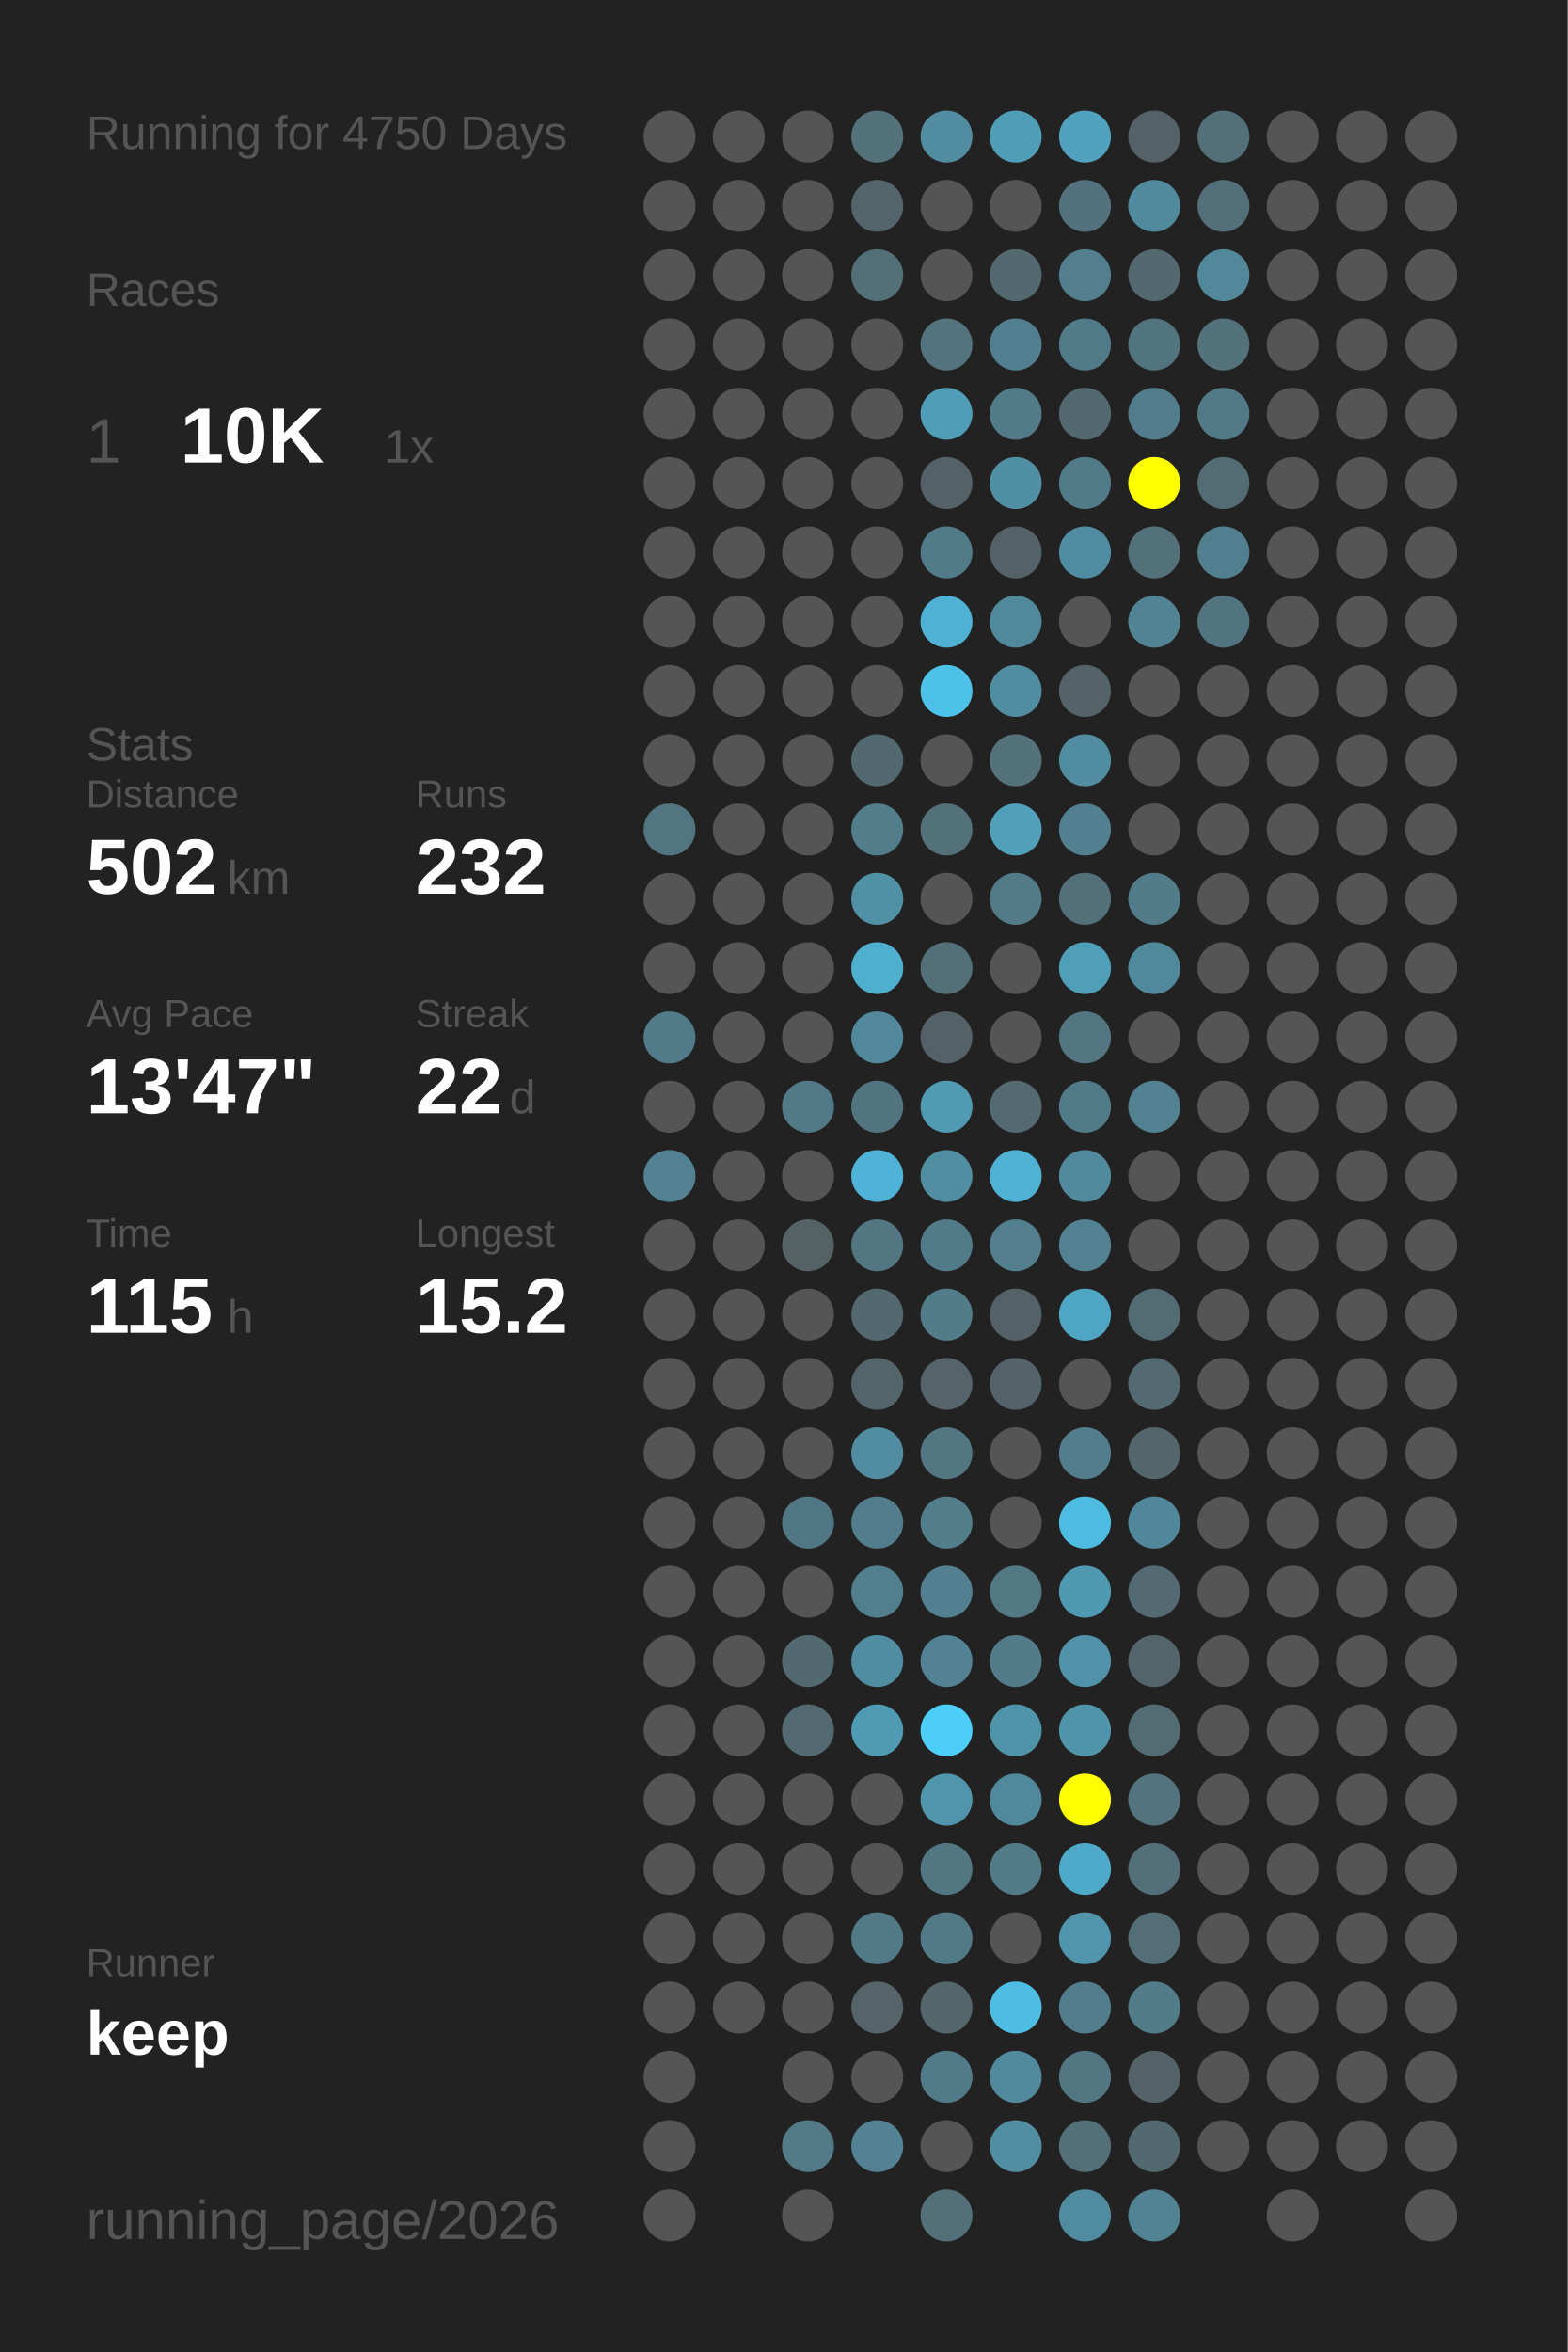
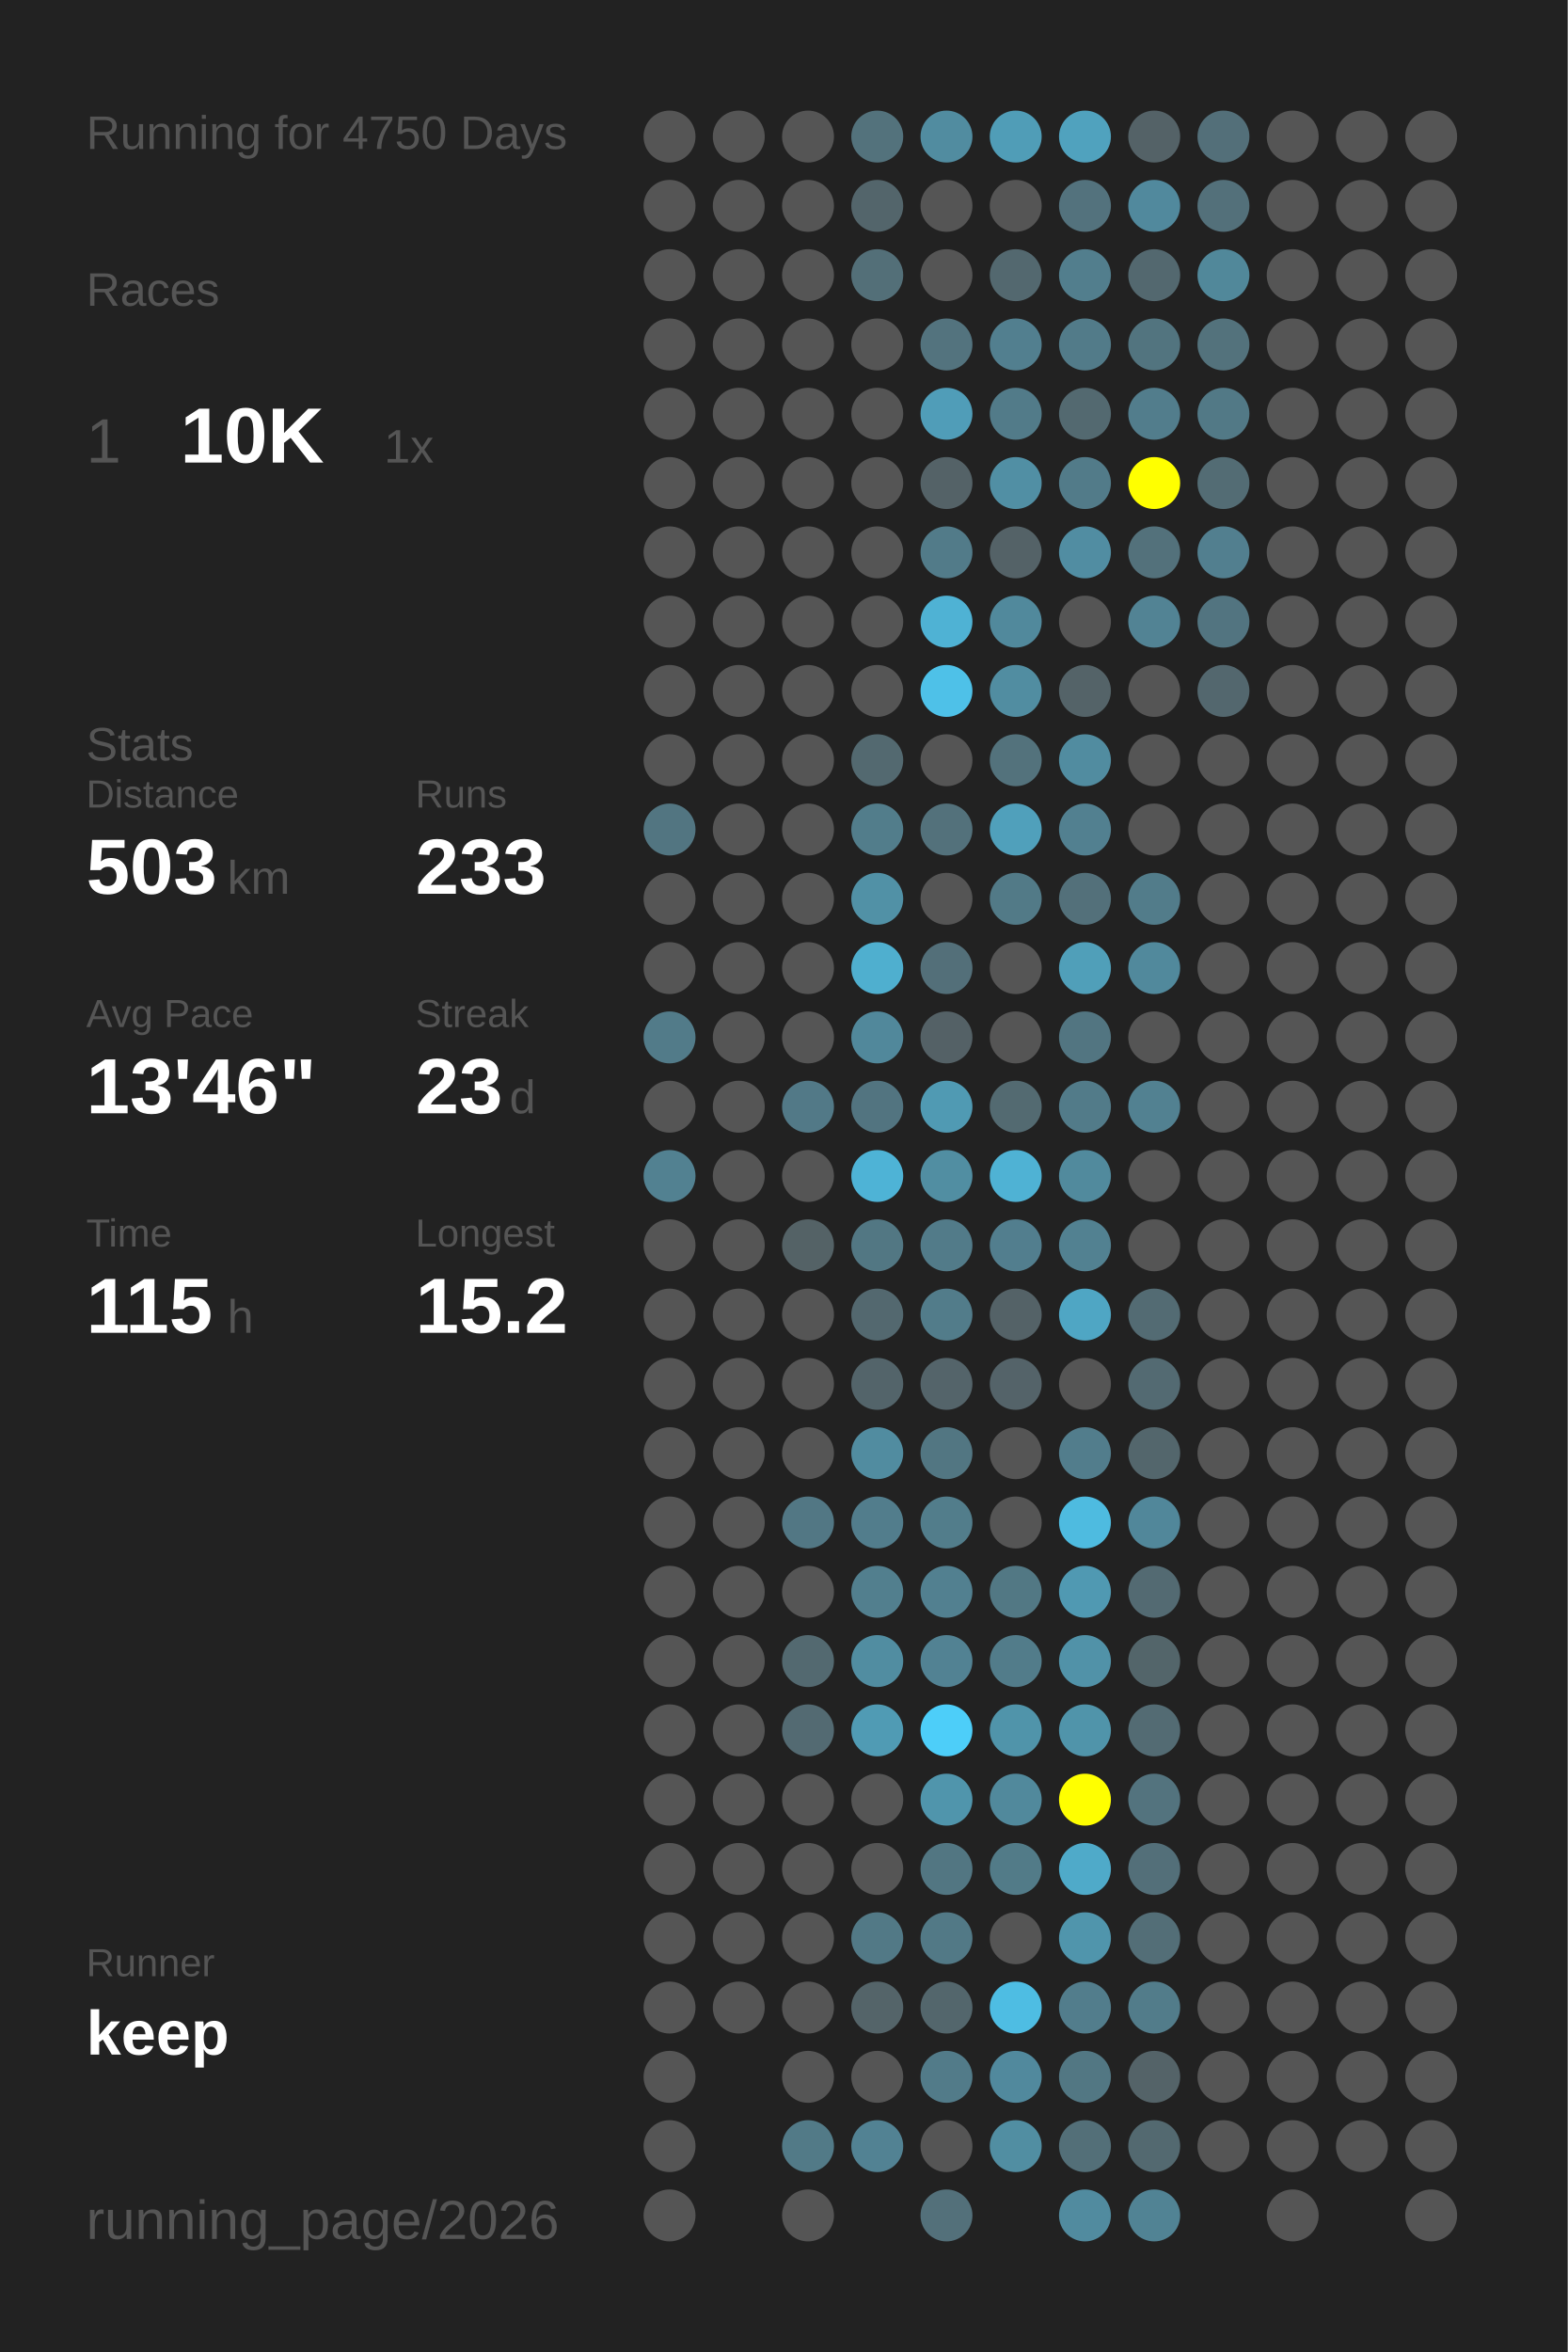
<svg xmlns="http://www.w3.org/2000/svg" baseProfile="full" height="300mm" version="1.1" viewBox="0,0,200,300" width="200mm">
  <defs />
  <rect fill="#222222" height="300" width="200" x="0" y="0" />
  <text fill="#555555" style="font-size:6px; font-family:Arial;" x="11" y="19">Running for 4750 Days</text>
  <text fill="#555555" style="font-size:6px; font-family:Arial;" x="11" y="39">Races</text>
  <text fill="#555555" style="font-size:8px; font-family:Arial;" x="11" y="59">1</text>
  <text fill="#FFFFFF" style="font-size:10px; font-family:Arial; font-weight:bold;" x="23" y="59">10K</text>
  <text fill="#555555" style="font-size:6px; font-family:Arial;" x="49" y="59">1x</text>
  <text fill="#555555" style="font-size:6px; font-family:Arial;" x="11" y="97">Stats</text>
  <text fill="#555555" style="font-size:5px; font-family:Arial;" x="11" y="103">Distance</text>
-   <text fill="#FFFFFF" style="font-size:10px; font-family:Arial; font-weight:bold;" x="11" y="114">502</text>
+   <text fill="#FFFFFF" style="font-size:10px; font-family:Arial; font-weight:bold;" x="11" y="114">503</text>
  <text fill="#555555" style="font-size:6px; font-family:Arial;" x="29" y="114">km</text>
  <text fill="#555555" style="font-size:5px; font-family:Arial;" x="53" y="103">Runs</text>
-   <text fill="#FFFFFF" style="font-size:10px; font-family:Arial; font-weight:bold;" x="53" y="114">232</text>
+   <text fill="#FFFFFF" style="font-size:10px; font-family:Arial; font-weight:bold;" x="53" y="114">233</text>
  <text fill="#555555" style="font-size:5px; font-family:Arial;" x="11" y="131">Avg Pace</text>
-   <text fill="#FFFFFF" style="font-size:10px; font-family:Arial; font-weight:bold;" x="11" y="142">13'47"</text>
+   <text fill="#FFFFFF" style="font-size:10px; font-family:Arial; font-weight:bold;" x="11" y="142">13'46"</text>
  <text fill="#555555" style="font-size:5px; font-family:Arial;" x="53" y="131">Streak</text>
-   <text fill="#FFFFFF" style="font-size:10px; font-family:Arial; font-weight:bold;" x="53" y="142">22</text>
+   <text fill="#FFFFFF" style="font-size:10px; font-family:Arial; font-weight:bold;" x="53" y="142">23</text>
  <text fill="#555555" style="font-size:6px; font-family:Arial;" x="65" y="142">d</text>
  <text fill="#555555" style="font-size:5px; font-family:Arial;" x="11" y="159">Time</text>
  <text fill="#FFFFFF" style="font-size:10px; font-family:Arial; font-weight:bold;" x="11" y="170">115</text>
  <text fill="#555555" style="font-size:6px; font-family:Arial;" x="29" y="170">h</text>
  <text fill="#555555" style="font-size:5px; font-family:Arial;" x="53" y="159">Longest</text>
  <text fill="#FFFFFF" style="font-size:10px; font-family:Arial; font-weight:bold;" x="53" y="170">15.2</text>
  <text fill="#555555" style="font-size:5px; font-family:Arial;" x="11" y="252.065">Runner</text>
  <text fill="#FFFFFF" style="font-size:8px; font-family:Arial; font-weight:bold;" x="11" y="262.065">keep</text>
  <text fill="#555555" style="font-size:7px; font-family:Arial;" x="11" y="285.581">running_page/2026</text>
  <circle cx="85.417" cy="17.419" fill="#555555" r="3.312" />
  <circle cx="85.417" cy="26.258" fill="#555555" r="3.312" />
  <circle cx="85.417" cy="35.097" fill="#555555" r="3.312" />
  <circle cx="85.417" cy="43.935" fill="#555555" r="3.312" />
  <circle cx="85.417" cy="52.774" fill="#555555" r="3.312" />
  <circle cx="85.417" cy="61.613" fill="#555555" r="3.312" />
  <circle cx="85.417" cy="70.452" fill="#555555" r="3.312" />
  <circle cx="85.417" cy="79.29" fill="#555555" r="3.312" />
  <circle cx="85.417" cy="88.129" fill="#555555" r="3.312" />
  <circle cx="85.417" cy="96.968" fill="#555555" r="3.312" />
  <circle cx="85.417" cy="105.806" fill="#527581" r="3.312" />
  <circle cx="85.417" cy="114.645" fill="#555555" r="3.312" />
  <circle cx="85.417" cy="123.484" fill="#555555" r="3.312" />
  <circle cx="85.417" cy="132.323" fill="#527b89" r="3.312" />
  <circle cx="85.417" cy="141.161" fill="#555555" r="3.312" />
  <circle cx="85.417" cy="150" fill="#528191" r="3.312" />
  <circle cx="85.417" cy="158.839" fill="#555555" r="3.312" />
  <circle cx="85.417" cy="167.677" fill="#555555" r="3.312" />
  <circle cx="85.417" cy="176.516" fill="#555555" r="3.312" />
  <circle cx="85.417" cy="185.355" fill="#555555" r="3.312" />
  <circle cx="85.417" cy="194.194" fill="#555555" r="3.312" />
  <circle cx="85.417" cy="203.032" fill="#555555" r="3.312" />
  <circle cx="85.417" cy="211.871" fill="#555555" r="3.312" />
  <circle cx="85.417" cy="220.71" fill="#555555" r="3.312" />
  <circle cx="85.417" cy="229.548" fill="#555555" r="3.312" />
  <circle cx="85.417" cy="238.387" fill="#555555" r="3.312" />
  <circle cx="85.417" cy="247.226" fill="#555555" r="3.312" />
  <circle cx="85.417" cy="256.065" fill="#555555" r="3.312" />
  <circle cx="85.417" cy="264.903" fill="#555555" r="3.312" />
  <circle cx="85.417" cy="273.742" fill="#555555" r="3.312" />
  <circle cx="85.417" cy="282.581" fill="#555555" r="3.312" />
  <circle cx="94.25" cy="17.419" fill="#555555" r="3.312" />
  <circle cx="94.25" cy="26.258" fill="#555555" r="3.312" />
  <circle cx="94.25" cy="35.097" fill="#555555" r="3.312" />
  <circle cx="94.25" cy="43.935" fill="#555555" r="3.312" />
  <circle cx="94.25" cy="52.774" fill="#555555" r="3.312" />
  <circle cx="94.25" cy="61.613" fill="#555555" r="3.312" />
  <circle cx="94.25" cy="70.452" fill="#555555" r="3.312" />
  <circle cx="94.25" cy="79.29" fill="#555555" r="3.312" />
  <circle cx="94.25" cy="88.129" fill="#555555" r="3.312" />
  <circle cx="94.25" cy="96.968" fill="#555555" r="3.312" />
  <circle cx="94.25" cy="105.806" fill="#555555" r="3.312" />
  <circle cx="94.25" cy="114.645" fill="#555555" r="3.312" />
  <circle cx="94.25" cy="123.484" fill="#555555" r="3.312" />
  <circle cx="94.25" cy="132.323" fill="#555555" r="3.312" />
  <circle cx="94.25" cy="141.161" fill="#555555" r="3.312" />
  <circle cx="94.25" cy="150" fill="#555555" r="3.312" />
  <circle cx="94.25" cy="158.839" fill="#555555" r="3.312" />
  <circle cx="94.25" cy="167.677" fill="#555555" r="3.312" />
  <circle cx="94.25" cy="176.516" fill="#555555" r="3.312" />
  <circle cx="94.25" cy="185.355" fill="#555555" r="3.312" />
  <circle cx="94.25" cy="194.194" fill="#555555" r="3.312" />
  <circle cx="94.25" cy="203.032" fill="#555555" r="3.312" />
  <circle cx="94.25" cy="211.871" fill="#555555" r="3.312" />
  <circle cx="94.25" cy="220.71" fill="#555555" r="3.312" />
  <circle cx="94.25" cy="229.548" fill="#555555" r="3.312" />
  <circle cx="94.25" cy="238.387" fill="#555555" r="3.312" />
  <circle cx="94.25" cy="247.226" fill="#555555" r="3.312" />
  <circle cx="94.25" cy="256.065" fill="#555555" r="3.312" />
  <circle cx="103.083" cy="17.419" fill="#555555" r="3.312" />
  <circle cx="103.083" cy="26.258" fill="#555555" r="3.312" />
  <circle cx="103.083" cy="35.097" fill="#555555" r="3.312" />
  <circle cx="103.083" cy="43.935" fill="#555555" r="3.312" />
  <circle cx="103.083" cy="52.774" fill="#555555" r="3.312" />
  <circle cx="103.083" cy="61.613" fill="#555555" r="3.312" />
  <circle cx="103.083" cy="70.452" fill="#555555" r="3.312" />
  <circle cx="103.083" cy="79.29" fill="#555555" r="3.312" />
  <circle cx="103.083" cy="88.129" fill="#555555" r="3.312" />
  <circle cx="103.083" cy="96.968" fill="#555555" r="3.312" />
  <circle cx="103.083" cy="105.806" fill="#555555" r="3.312" />
  <circle cx="103.083" cy="114.645" fill="#555555" r="3.312" />
  <circle cx="103.083" cy="123.484" fill="#555555" r="3.312" />
  <circle cx="103.083" cy="132.323" fill="#555555" r="3.312" />
  <circle cx="103.083" cy="141.161" fill="#527987" r="3.312" />
  <circle cx="103.083" cy="150" fill="#555555" r="3.312" />
  <circle cx="103.083" cy="158.839" fill="#546266" r="3.312" />
  <circle cx="103.083" cy="167.677" fill="#555555" r="3.312" />
  <circle cx="103.083" cy="176.516" fill="#555555" r="3.312" />
  <circle cx="103.083" cy="185.355" fill="#555555" r="3.312" />
  <circle cx="103.083" cy="194.194" fill="#527784" r="3.312" />
  <circle cx="103.083" cy="203.032" fill="#555555" r="3.312" />
  <circle cx="103.083" cy="211.871" fill="#536970" r="3.312" />
  <circle cx="103.083" cy="220.71" fill="#536a72" r="3.312" />
  <circle cx="103.083" cy="229.548" fill="#555555" r="3.312" />
  <circle cx="103.083" cy="238.387" fill="#555555" r="3.312" />
  <circle cx="103.083" cy="247.226" fill="#555555" r="3.312" />
  <circle cx="103.083" cy="256.065" fill="#555555" r="3.312" />
  <circle cx="103.083" cy="264.903" fill="#555555" r="3.312" />
  <circle cx="103.083" cy="273.742" fill="#527a87" r="3.312" />
  <circle cx="103.083" cy="282.581" fill="#555555" r="3.312" />
  <circle cx="111.917" cy="17.419" fill="#53727c" r="3.312" />
  <circle cx="111.917" cy="26.258" fill="#53656b" r="3.312" />
  <circle cx="111.917" cy="35.097" fill="#536f78" r="3.312" />
  <circle cx="111.917" cy="43.935" fill="#555555" r="3.312" />
  <circle cx="111.917" cy="52.774" fill="#555555" r="3.312" />
  <circle cx="111.917" cy="61.613" fill="#555555" r="3.312" />
  <circle cx="111.917" cy="70.452" fill="#555555" r="3.312" />
  <circle cx="111.917" cy="79.29" fill="#555555" r="3.312" />
  <circle cx="111.917" cy="88.129" fill="#555555" r="3.312" />
  <circle cx="111.917" cy="96.968" fill="#536970" r="3.312" />
  <circle cx="111.917" cy="105.806" fill="#527d8b" r="3.312" />
  <circle cx="111.917" cy="114.645" fill="#5191a6" r="3.312" />
  <circle cx="111.917" cy="123.484" fill="#4fafcf" r="3.312" />
  <circle cx="111.917" cy="132.323" fill="#51889b" r="3.312" />
  <circle cx="111.917" cy="141.161" fill="#527480" r="3.312" />
  <circle cx="111.917" cy="150" fill="#4eb3d6" r="3.312" />
  <circle cx="111.917" cy="158.839" fill="#527783" r="3.312" />
  <circle cx="111.917" cy="167.677" fill="#53686f" r="3.312" />
  <circle cx="111.917" cy="176.516" fill="#53646a" r="3.312" />
  <circle cx="111.917" cy="185.355" fill="#518ca0" r="3.312" />
  <circle cx="111.917" cy="194.194" fill="#527d8c" r="3.312" />
  <circle cx="111.917" cy="203.032" fill="#527f8e" r="3.312" />
  <circle cx="111.917" cy="211.871" fill="#518da1" r="3.312" />
  <circle cx="111.917" cy="220.71" fill="#509bb4" r="3.312" />
  <circle cx="111.917" cy="229.548" fill="#555555" r="3.312" />
  <circle cx="111.917" cy="238.387" fill="#555555" r="3.312" />
  <circle cx="111.917" cy="247.226" fill="#527986" r="3.312" />
  <circle cx="111.917" cy="256.065" fill="#546469" r="3.312" />
  <circle cx="111.917" cy="264.903" fill="#555555" r="3.312" />
  <circle cx="111.917" cy="273.742" fill="#528293" r="3.312" />
  <circle cx="120.75" cy="17.419" fill="#518ca0" r="3.312" />
  <circle cx="120.75" cy="26.258" fill="#555555" r="3.312" />
  <circle cx="120.75" cy="35.097" fill="#555555" r="3.312" />
  <circle cx="120.75" cy="43.935" fill="#53737e" r="3.312" />
  <circle cx="120.75" cy="52.774" fill="#509db8" r="3.312" />
  <circle cx="120.75" cy="61.613" fill="#546267" r="3.312" />
  <circle cx="120.75" cy="70.452" fill="#527b89" r="3.312" />
  <circle cx="120.75" cy="79.29" fill="#4fb2d4" r="3.312" />
  <circle cx="120.75" cy="88.129" fill="#4ec1e8" r="3.312" />
  <circle cx="120.75" cy="96.968" fill="#555555" r="3.312" />
  <circle cx="120.75" cy="105.806" fill="#53717b" r="3.312" />
  <circle cx="120.75" cy="114.645" fill="#555555" r="3.312" />
  <circle cx="120.75" cy="123.484" fill="#536f79" r="3.312" />
  <circle cx="120.75" cy="132.323" fill="#546166" r="3.312" />
  <circle cx="120.75" cy="141.161" fill="#509ab3" r="3.312" />
  <circle cx="120.75" cy="150" fill="#518ea2" r="3.312" />
  <circle cx="120.75" cy="158.839" fill="#527b89" r="3.312" />
  <circle cx="120.75" cy="167.677" fill="#527c8a" r="3.312" />
  <circle cx="120.75" cy="176.516" fill="#54646a" r="3.312" />
  <circle cx="120.75" cy="185.355" fill="#527682" r="3.312" />
  <circle cx="120.75" cy="194.194" fill="#527d8b" r="3.312" />
  <circle cx="120.75" cy="203.032" fill="#528090" r="3.312" />
  <circle cx="120.75" cy="211.871" fill="#528293" r="3.312" />
  <circle cx="120.75" cy="220.71" fill="#4dcef9" r="3.312" />
  <circle cx="120.75" cy="229.548" fill="#5095ac" r="3.312" />
  <circle cx="120.75" cy="238.387" fill="#527682" r="3.312" />
  <circle cx="120.75" cy="247.226" fill="#527986" r="3.312" />
  <circle cx="120.75" cy="256.065" fill="#53666c" r="3.312" />
  <circle cx="120.75" cy="264.903" fill="#527b89" r="3.312" />
  <circle cx="120.75" cy="273.742" fill="#555555" r="3.312" />
  <circle cx="120.75" cy="282.581" fill="#53707a" r="3.312" />
  <circle cx="129.583" cy="17.419" fill="#509db7" r="3.312" />
  <circle cx="129.583" cy="26.258" fill="#555555" r="3.312" />
  <circle cx="129.583" cy="35.097" fill="#53686f" r="3.312" />
  <circle cx="129.583" cy="43.935" fill="#527f8f" r="3.312" />
  <circle cx="129.583" cy="52.774" fill="#527b89" r="3.312" />
  <circle cx="129.583" cy="61.613" fill="#518fa4" r="3.312" />
  <circle cx="129.583" cy="70.452" fill="#546267" r="3.312" />
  <circle cx="129.583" cy="79.29" fill="#51899c" r="3.312" />
  <circle cx="129.583" cy="88.129" fill="#518da1" r="3.312" />
  <circle cx="129.583" cy="96.968" fill="#53727c" r="3.312" />
  <circle cx="129.583" cy="105.806" fill="#50a0bb" r="3.312" />
  <circle cx="129.583" cy="114.645" fill="#527a87" r="3.312" />
  <circle cx="129.583" cy="123.484" fill="#555555" r="3.312" />
  <circle cx="129.583" cy="132.323" fill="#555555" r="3.312" />
  <circle cx="129.583" cy="141.161" fill="#536a71" r="3.312" />
  <circle cx="129.583" cy="150" fill="#4fb2d4" r="3.312" />
  <circle cx="129.583" cy="158.839" fill="#527e8e" r="3.312" />
  <circle cx="129.583" cy="167.677" fill="#546267" r="3.312" />
  <circle cx="129.583" cy="176.516" fill="#546369" r="3.312" />
  <circle cx="129.583" cy="185.355" fill="#555555" r="3.312" />
  <circle cx="129.583" cy="194.194" fill="#555555" r="3.312" />
  <circle cx="129.583" cy="203.032" fill="#527884" r="3.312" />
  <circle cx="129.583" cy="211.871" fill="#527c8a" r="3.312" />
  <circle cx="129.583" cy="220.71" fill="#5094aa" r="3.312" />
  <circle cx="129.583" cy="229.548" fill="#51899c" r="3.312" />
  <circle cx="129.583" cy="238.387" fill="#527b88" r="3.312" />
  <circle cx="129.583" cy="247.226" fill="#555555" r="3.312" />
  <circle cx="129.583" cy="256.065" fill="#4ebde3" r="3.312" />
  <circle cx="129.583" cy="264.903" fill="#51899d" r="3.312" />
  <circle cx="129.583" cy="273.742" fill="#518ea2" r="3.312" />
  <circle cx="138.417" cy="17.419" fill="#50a2be" r="3.312" />
  <circle cx="138.417" cy="26.258" fill="#53727d" r="3.312" />
  <circle cx="138.417" cy="35.097" fill="#527e8d" r="3.312" />
  <circle cx="138.417" cy="43.935" fill="#527b89" r="3.312" />
  <circle cx="138.417" cy="52.774" fill="#536970" r="3.312" />
  <circle cx="138.417" cy="61.613" fill="#527b89" r="3.312" />
  <circle cx="138.417" cy="70.452" fill="#518da2" r="3.312" />
  <circle cx="138.417" cy="79.29" fill="#555555" r="3.312" />
  <circle cx="138.417" cy="88.129" fill="#546368" r="3.312" />
  <circle cx="138.417" cy="96.968" fill="#518ca0" r="3.312" />
  <circle cx="138.417" cy="105.806" fill="#528090" r="3.312" />
  <circle cx="138.417" cy="114.645" fill="#53707a" r="3.312" />
  <circle cx="138.417" cy="123.484" fill="#509fb9" r="3.312" />
  <circle cx="138.417" cy="132.323" fill="#527581" r="3.312" />
  <circle cx="138.417" cy="141.161" fill="#527b89" r="3.312" />
  <circle cx="138.417" cy="150" fill="#518a9d" r="3.312" />
  <circle cx="138.417" cy="158.839" fill="#528191" r="3.312" />
  <circle cx="138.417" cy="167.677" fill="#4fa6c4" r="3.312" />
  <circle cx="138.417" cy="176.516" fill="#555555" r="3.312" />
  <circle cx="138.417" cy="185.355" fill="#527d8c" r="3.312" />
  <circle cx="138.417" cy="194.194" fill="#4ebbe0" r="3.312" />
  <circle cx="138.417" cy="203.032" fill="#5099b2" r="3.312" />
  <circle cx="138.417" cy="211.871" fill="#5192a8" r="3.312" />
  <circle cx="138.417" cy="220.71" fill="#5094aa" r="3.312" />
  <circle cx="138.417" cy="229.548" fill="#FFFF00" r="3.312" />
  <circle cx="138.417" cy="238.387" fill="#4faac9" r="3.312" />
  <circle cx="138.417" cy="247.226" fill="#5095ac" r="3.312" />
  <circle cx="138.417" cy="256.065" fill="#527d8c" r="3.312" />
  <circle cx="138.417" cy="264.903" fill="#527783" r="3.312" />
  <circle cx="138.417" cy="273.742" fill="#536f78" r="3.312" />
  <circle cx="138.417" cy="282.581" fill="#518b9f" r="3.312" />
  <circle cx="147.25" cy="17.419" fill="#546267" r="3.312" />
  <circle cx="147.25" cy="26.258" fill="#51899d" r="3.312" />
  <circle cx="147.25" cy="35.097" fill="#53686f" r="3.312" />
  <circle cx="147.25" cy="43.935" fill="#52747f" r="3.312" />
  <circle cx="147.25" cy="52.774" fill="#527d8c" r="3.312" />
  <circle cx="147.25" cy="61.613" fill="#FFFF00" r="3.312" />
  <circle cx="147.25" cy="70.452" fill="#53717b" r="3.312" />
  <circle cx="147.25" cy="79.29" fill="#528394" r="3.312" />
  <circle cx="147.25" cy="88.129" fill="#555555" r="3.312" />
  <circle cx="147.25" cy="96.968" fill="#555555" r="3.312" />
  <circle cx="147.25" cy="105.806" fill="#555555" r="3.312" />
  <circle cx="147.25" cy="114.645" fill="#527c8a" r="3.312" />
  <circle cx="147.25" cy="123.484" fill="#51899c" r="3.312" />
  <circle cx="147.25" cy="132.323" fill="#555555" r="3.312" />
  <circle cx="147.25" cy="141.161" fill="#528191" r="3.312" />
  <circle cx="147.25" cy="150" fill="#555555" r="3.312" />
  <circle cx="147.25" cy="158.839" fill="#555555" r="3.312" />
  <circle cx="147.25" cy="167.677" fill="#536b73" r="3.312" />
  <circle cx="147.25" cy="176.516" fill="#536a72" r="3.312" />
  <circle cx="147.25" cy="185.355" fill="#53666c" r="3.312" />
  <circle cx="147.25" cy="194.194" fill="#51879a" r="3.312" />
  <circle cx="147.25" cy="203.032" fill="#536a72" r="3.312" />
  <circle cx="147.25" cy="211.871" fill="#53656a" r="3.312" />
  <circle cx="147.25" cy="220.71" fill="#536b73" r="3.312" />
  <circle cx="147.25" cy="229.548" fill="#53737e" r="3.312" />
  <circle cx="147.25" cy="238.387" fill="#536f79" r="3.312" />
  <circle cx="147.25" cy="247.226" fill="#536e77" r="3.312" />
  <circle cx="147.25" cy="256.065" fill="#527c8a" r="3.312" />
  <circle cx="147.25" cy="264.903" fill="#546368" r="3.312" />
  <circle cx="147.25" cy="273.742" fill="#536970" r="3.312" />
  <circle cx="147.25" cy="282.581" fill="#518394" r="3.312" />
  <circle cx="156.083" cy="17.419" fill="#536f79" r="3.312" />
  <circle cx="156.083" cy="26.258" fill="#53707a" r="3.312" />
  <circle cx="156.083" cy="35.097" fill="#51889a" r="3.312" />
  <circle cx="156.083" cy="43.935" fill="#53727c" r="3.312" />
  <circle cx="156.083" cy="52.774" fill="#527986" r="3.312" />
  <circle cx="156.083" cy="61.613" fill="#536c74" r="3.312" />
  <circle cx="156.083" cy="70.452" fill="#527f8f" r="3.312" />
  <circle cx="156.083" cy="79.29" fill="#527480" r="3.312" />
-   <circle cx="156.083" cy="88.129" fill="#555555" r="3.312" />
+   <circle cx="156.083" cy="88.129" fill="#53676e" r="3.312" />
  <circle cx="156.083" cy="96.968" fill="#555555" r="3.312" />
  <circle cx="156.083" cy="105.806" fill="#555555" r="3.312" />
  <circle cx="156.083" cy="114.645" fill="#555555" r="3.312" />
  <circle cx="156.083" cy="123.484" fill="#555555" r="3.312" />
  <circle cx="156.083" cy="132.323" fill="#555555" r="3.312" />
  <circle cx="156.083" cy="141.161" fill="#555555" r="3.312" />
  <circle cx="156.083" cy="150" fill="#555555" r="3.312" />
  <circle cx="156.083" cy="158.839" fill="#555555" r="3.312" />
  <circle cx="156.083" cy="167.677" fill="#555555" r="3.312" />
  <circle cx="156.083" cy="176.516" fill="#555555" r="3.312" />
  <circle cx="156.083" cy="185.355" fill="#555555" r="3.312" />
  <circle cx="156.083" cy="194.194" fill="#555555" r="3.312" />
  <circle cx="156.083" cy="203.032" fill="#555555" r="3.312" />
  <circle cx="156.083" cy="211.871" fill="#555555" r="3.312" />
  <circle cx="156.083" cy="220.71" fill="#555555" r="3.312" />
  <circle cx="156.083" cy="229.548" fill="#555555" r="3.312" />
  <circle cx="156.083" cy="238.387" fill="#555555" r="3.312" />
  <circle cx="156.083" cy="247.226" fill="#555555" r="3.312" />
  <circle cx="156.083" cy="256.065" fill="#555555" r="3.312" />
  <circle cx="156.083" cy="264.903" fill="#555555" r="3.312" />
  <circle cx="156.083" cy="273.742" fill="#555555" r="3.312" />
  <circle cx="164.917" cy="17.419" fill="#555555" r="3.312" />
  <circle cx="164.917" cy="26.258" fill="#555555" r="3.312" />
  <circle cx="164.917" cy="35.097" fill="#555555" r="3.312" />
  <circle cx="164.917" cy="43.935" fill="#555555" r="3.312" />
  <circle cx="164.917" cy="52.774" fill="#555555" r="3.312" />
  <circle cx="164.917" cy="61.613" fill="#555555" r="3.312" />
  <circle cx="164.917" cy="70.452" fill="#555555" r="3.312" />
  <circle cx="164.917" cy="79.29" fill="#555555" r="3.312" />
  <circle cx="164.917" cy="88.129" fill="#555555" r="3.312" />
  <circle cx="164.917" cy="96.968" fill="#555555" r="3.312" />
  <circle cx="164.917" cy="105.806" fill="#555555" r="3.312" />
  <circle cx="164.917" cy="114.645" fill="#555555" r="3.312" />
  <circle cx="164.917" cy="123.484" fill="#555555" r="3.312" />
  <circle cx="164.917" cy="132.323" fill="#555555" r="3.312" />
  <circle cx="164.917" cy="141.161" fill="#555555" r="3.312" />
  <circle cx="164.917" cy="150" fill="#555555" r="3.312" />
  <circle cx="164.917" cy="158.839" fill="#555555" r="3.312" />
  <circle cx="164.917" cy="167.677" fill="#555555" r="3.312" />
  <circle cx="164.917" cy="176.516" fill="#555555" r="3.312" />
  <circle cx="164.917" cy="185.355" fill="#555555" r="3.312" />
  <circle cx="164.917" cy="194.194" fill="#555555" r="3.312" />
  <circle cx="164.917" cy="203.032" fill="#555555" r="3.312" />
  <circle cx="164.917" cy="211.871" fill="#555555" r="3.312" />
  <circle cx="164.917" cy="220.71" fill="#555555" r="3.312" />
  <circle cx="164.917" cy="229.548" fill="#555555" r="3.312" />
  <circle cx="164.917" cy="238.387" fill="#555555" r="3.312" />
  <circle cx="164.917" cy="247.226" fill="#555555" r="3.312" />
  <circle cx="164.917" cy="256.065" fill="#555555" r="3.312" />
  <circle cx="164.917" cy="264.903" fill="#555555" r="3.312" />
  <circle cx="164.917" cy="273.742" fill="#555555" r="3.312" />
  <circle cx="164.917" cy="282.581" fill="#555555" r="3.312" />
  <circle cx="173.75" cy="17.419" fill="#555555" r="3.312" />
  <circle cx="173.75" cy="26.258" fill="#555555" r="3.312" />
  <circle cx="173.75" cy="35.097" fill="#555555" r="3.312" />
  <circle cx="173.75" cy="43.935" fill="#555555" r="3.312" />
  <circle cx="173.75" cy="52.774" fill="#555555" r="3.312" />
  <circle cx="173.75" cy="61.613" fill="#555555" r="3.312" />
  <circle cx="173.75" cy="70.452" fill="#555555" r="3.312" />
  <circle cx="173.75" cy="79.29" fill="#555555" r="3.312" />
  <circle cx="173.75" cy="88.129" fill="#555555" r="3.312" />
  <circle cx="173.75" cy="96.968" fill="#555555" r="3.312" />
  <circle cx="173.75" cy="105.806" fill="#555555" r="3.312" />
  <circle cx="173.75" cy="114.645" fill="#555555" r="3.312" />
  <circle cx="173.75" cy="123.484" fill="#555555" r="3.312" />
  <circle cx="173.75" cy="132.323" fill="#555555" r="3.312" />
  <circle cx="173.75" cy="141.161" fill="#555555" r="3.312" />
  <circle cx="173.75" cy="150" fill="#555555" r="3.312" />
  <circle cx="173.75" cy="158.839" fill="#555555" r="3.312" />
  <circle cx="173.75" cy="167.677" fill="#555555" r="3.312" />
  <circle cx="173.75" cy="176.516" fill="#555555" r="3.312" />
  <circle cx="173.75" cy="185.355" fill="#555555" r="3.312" />
  <circle cx="173.75" cy="194.194" fill="#555555" r="3.312" />
  <circle cx="173.75" cy="203.032" fill="#555555" r="3.312" />
  <circle cx="173.75" cy="211.871" fill="#555555" r="3.312" />
  <circle cx="173.75" cy="220.71" fill="#555555" r="3.312" />
  <circle cx="173.75" cy="229.548" fill="#555555" r="3.312" />
  <circle cx="173.75" cy="238.387" fill="#555555" r="3.312" />
  <circle cx="173.75" cy="247.226" fill="#555555" r="3.312" />
  <circle cx="173.75" cy="256.065" fill="#555555" r="3.312" />
  <circle cx="173.75" cy="264.903" fill="#555555" r="3.312" />
  <circle cx="173.75" cy="273.742" fill="#555555" r="3.312" />
  <circle cx="182.583" cy="17.419" fill="#555555" r="3.312" />
  <circle cx="182.583" cy="26.258" fill="#555555" r="3.312" />
  <circle cx="182.583" cy="35.097" fill="#555555" r="3.312" />
  <circle cx="182.583" cy="43.935" fill="#555555" r="3.312" />
  <circle cx="182.583" cy="52.774" fill="#555555" r="3.312" />
  <circle cx="182.583" cy="61.613" fill="#555555" r="3.312" />
  <circle cx="182.583" cy="70.452" fill="#555555" r="3.312" />
  <circle cx="182.583" cy="79.29" fill="#555555" r="3.312" />
  <circle cx="182.583" cy="88.129" fill="#555555" r="3.312" />
  <circle cx="182.583" cy="96.968" fill="#555555" r="3.312" />
  <circle cx="182.583" cy="105.806" fill="#555555" r="3.312" />
  <circle cx="182.583" cy="114.645" fill="#555555" r="3.312" />
  <circle cx="182.583" cy="123.484" fill="#555555" r="3.312" />
  <circle cx="182.583" cy="132.323" fill="#555555" r="3.312" />
  <circle cx="182.583" cy="141.161" fill="#555555" r="3.312" />
  <circle cx="182.583" cy="150" fill="#555555" r="3.312" />
  <circle cx="182.583" cy="158.839" fill="#555555" r="3.312" />
  <circle cx="182.583" cy="167.677" fill="#555555" r="3.312" />
  <circle cx="182.583" cy="176.516" fill="#555555" r="3.312" />
  <circle cx="182.583" cy="185.355" fill="#555555" r="3.312" />
  <circle cx="182.583" cy="194.194" fill="#555555" r="3.312" />
  <circle cx="182.583" cy="203.032" fill="#555555" r="3.312" />
  <circle cx="182.583" cy="211.871" fill="#555555" r="3.312" />
  <circle cx="182.583" cy="220.71" fill="#555555" r="3.312" />
  <circle cx="182.583" cy="229.548" fill="#555555" r="3.312" />
  <circle cx="182.583" cy="238.387" fill="#555555" r="3.312" />
  <circle cx="182.583" cy="247.226" fill="#555555" r="3.312" />
  <circle cx="182.583" cy="256.065" fill="#555555" r="3.312" />
  <circle cx="182.583" cy="264.903" fill="#555555" r="3.312" />
  <circle cx="182.583" cy="273.742" fill="#555555" r="3.312" />
  <circle cx="182.583" cy="282.581" fill="#555555" r="3.312" />
</svg>
